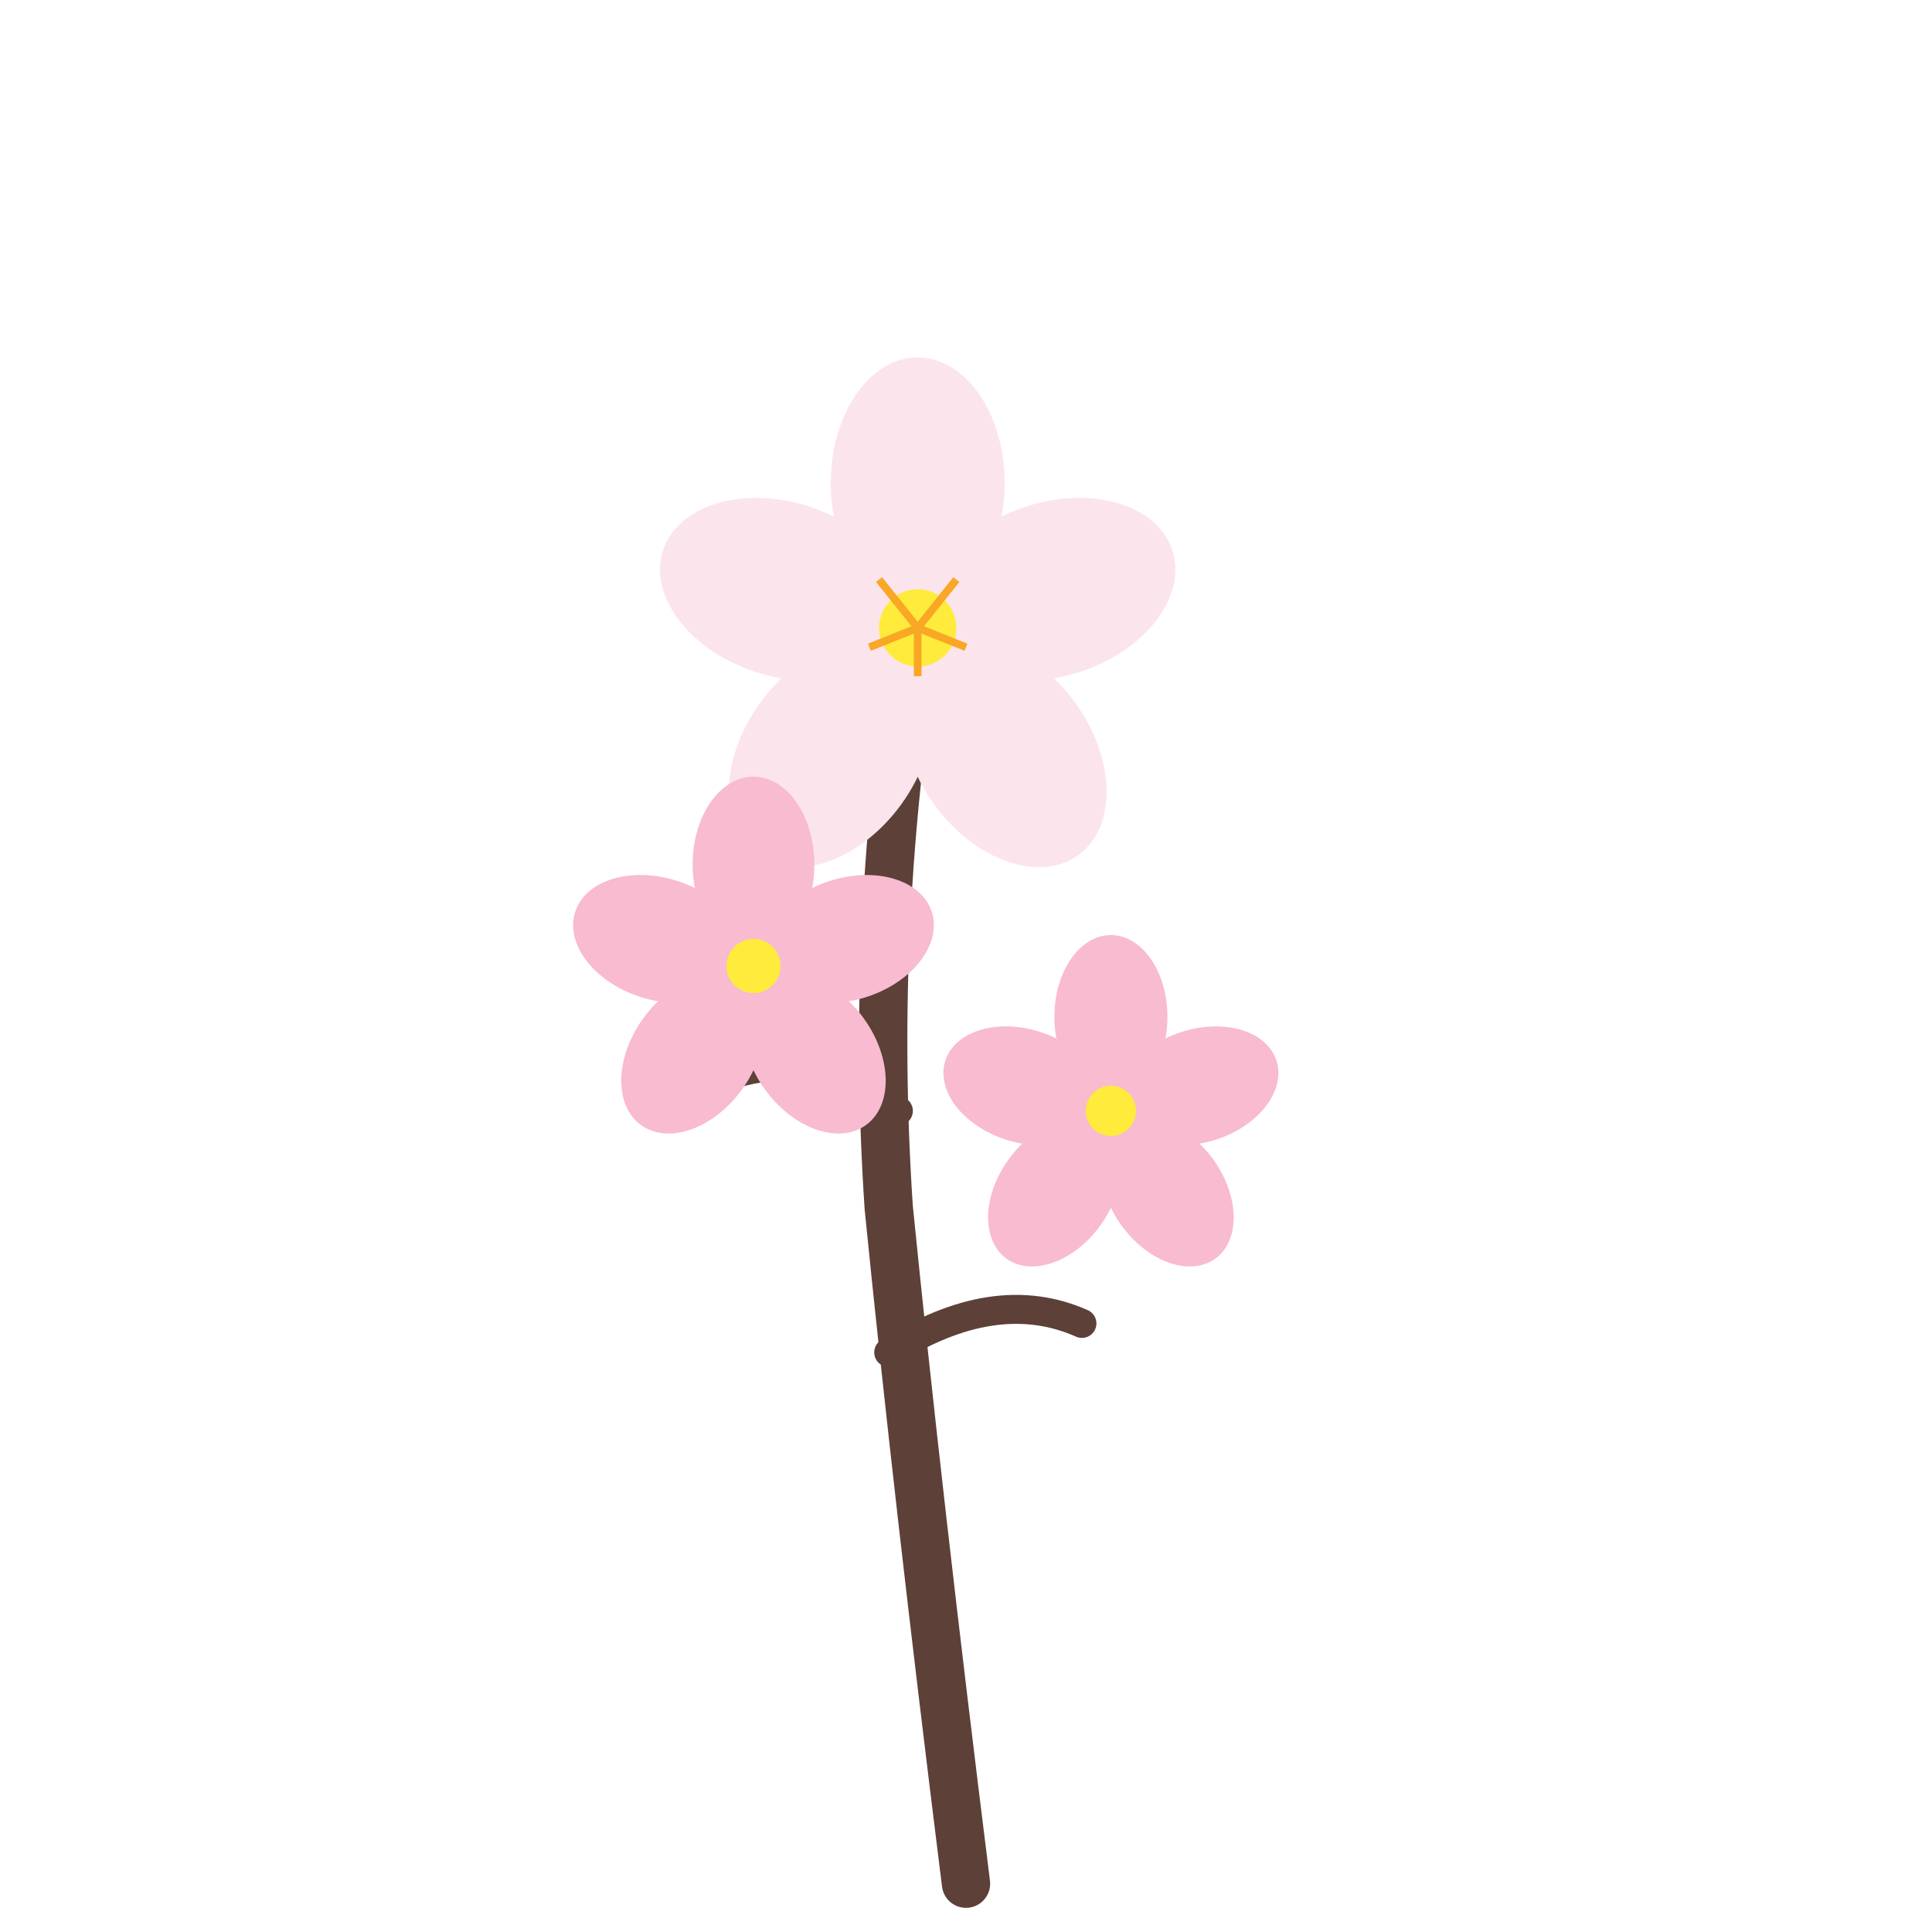
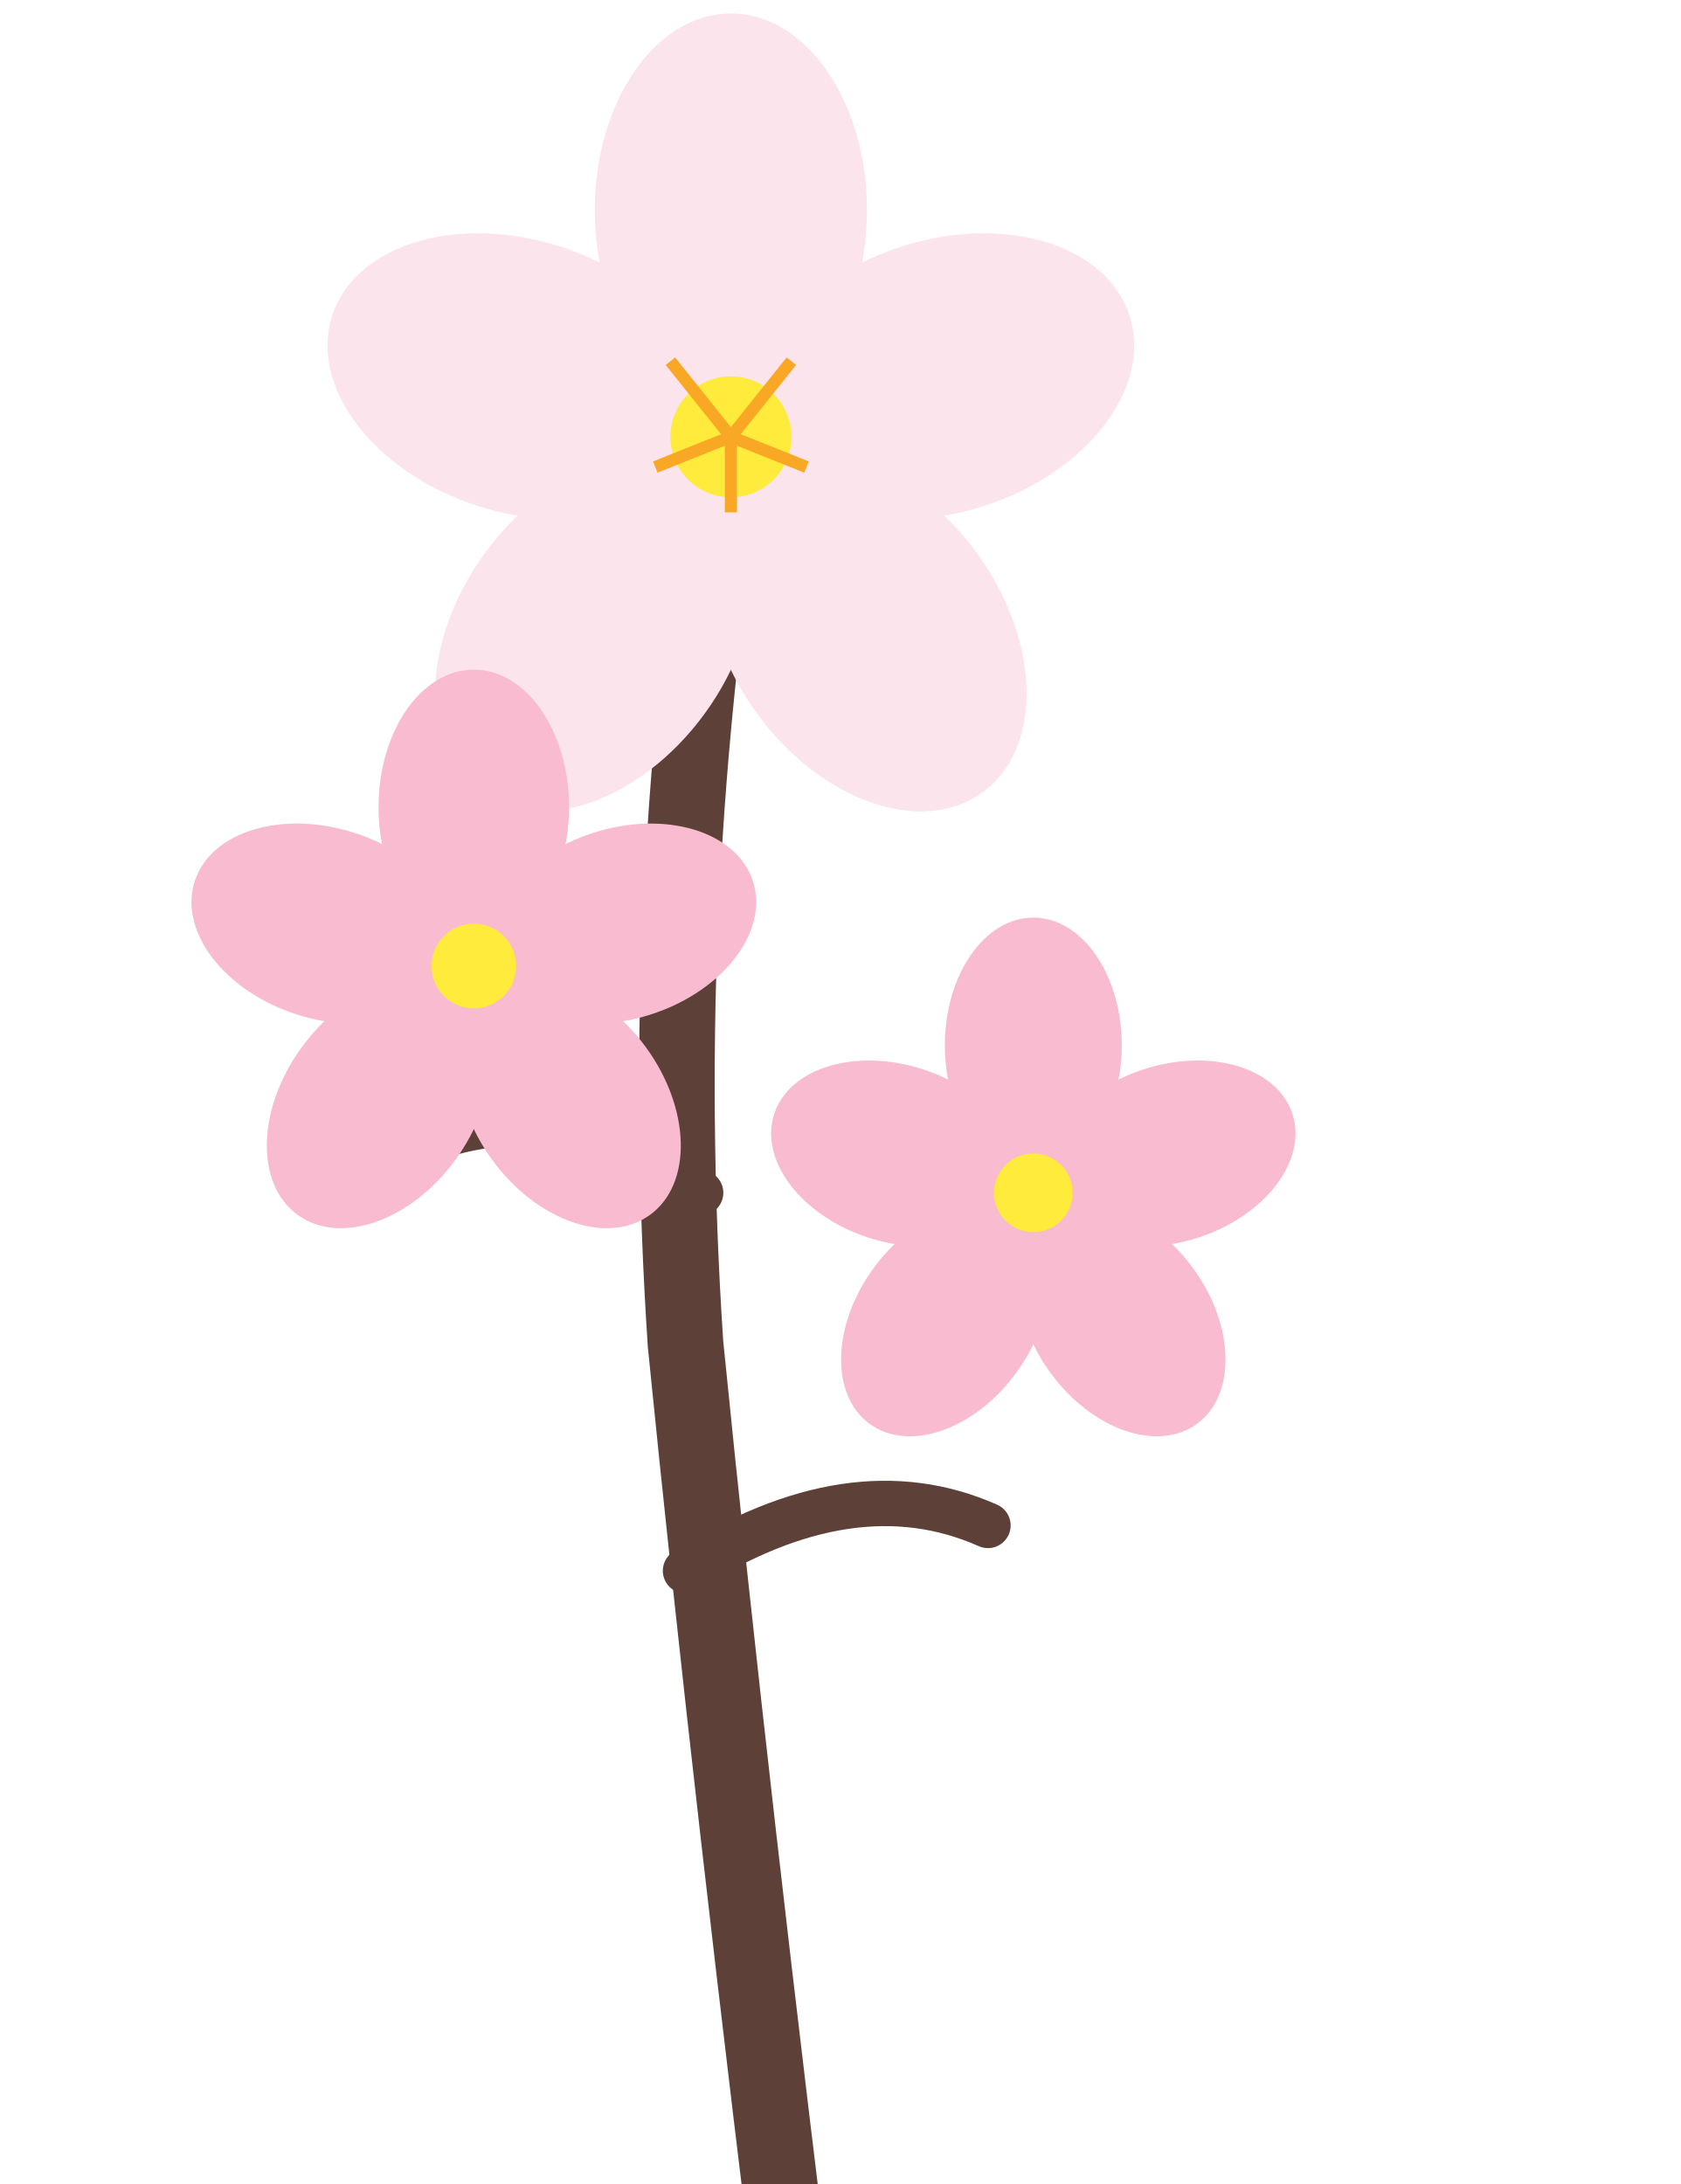
- <svg xmlns="http://www.w3.org/2000/svg" width="200" height="200" viewBox="0 0 200 200">
-   <g transform="translate(100, 65)">
+ <svg xmlns="http://www.w3.org/2000/svg" width="200" height="260" viewBox="0 0 200 260">
+   <g transform="translate(96, 52) scale(1.8 1.8)">
    <path d="M 0 130 Q -5 90 -8 60 Q -10 30 -5 0" stroke="#5d4037" stroke-width="5" fill="none" stroke-linecap="round" />
    <path d="M -7 50 Q -18 42 -28 48" stroke="#5d4037" stroke-width="3" fill="none" stroke-linecap="round" />
    <path d="M -8 75 Q 3 68 12 72" stroke="#5d4037" stroke-width="3" fill="none" stroke-linecap="round" />
    <g transform="translate(-5, 0)">
      <ellipse cx="0" cy="-15" rx="9" ry="13" fill="#fce4ec" />
      <ellipse cx="14" cy="-4" rx="9" ry="13" fill="#fce4ec" transform="rotate(72 14 -4)" />
      <ellipse cx="9" cy="13" rx="9" ry="13" fill="#fce4ec" transform="rotate(144 9 13)" />
      <ellipse cx="-9" cy="13" rx="9" ry="13" fill="#fce4ec" transform="rotate(-144 -9 13)" />
      <ellipse cx="-14" cy="-4" rx="9" ry="13" fill="#fce4ec" transform="rotate(-72 -14 -4)" />
      <circle cx="0" cy="0" r="4" fill="#ffeb3b" />
      <line x1="0" y1="0" x2="4" y2="-5" stroke="#f9a825" stroke-width="0.8" />
      <line x1="0" y1="0" x2="-4" y2="-5" stroke="#f9a825" stroke-width="0.8" />
      <line x1="0" y1="0" x2="5" y2="2" stroke="#f9a825" stroke-width="0.8" />
      <line x1="0" y1="0" x2="-5" y2="2" stroke="#f9a825" stroke-width="0.8" />
      <line x1="0" y1="0" x2="0" y2="5" stroke="#f9a825" stroke-width="0.8" />
    </g>
    <g transform="translate(-22, 35) scale(0.7)">
      <ellipse cx="0" cy="-15" rx="9" ry="13" fill="#f8bbd0" />
      <ellipse cx="14" cy="-4" rx="9" ry="13" fill="#f8bbd0" transform="rotate(72 14 -4)" />
      <ellipse cx="9" cy="13" rx="9" ry="13" fill="#f8bbd0" transform="rotate(144 9 13)" />
      <ellipse cx="-9" cy="13" rx="9" ry="13" fill="#f8bbd0" transform="rotate(-144 -9 13)" />
      <ellipse cx="-14" cy="-4" rx="9" ry="13" fill="#f8bbd0" transform="rotate(-72 -14 -4)" />
      <circle cx="0" cy="0" r="4" fill="#ffeb3b" />
    </g>
    <g transform="translate(15, 50) scale(0.65)">
      <ellipse cx="0" cy="-15" rx="9" ry="13" fill="#f8bbd0" />
      <ellipse cx="14" cy="-4" rx="9" ry="13" fill="#f8bbd0" transform="rotate(72 14 -4)" />
      <ellipse cx="9" cy="13" rx="9" ry="13" fill="#f8bbd0" transform="rotate(144 9 13)" />
      <ellipse cx="-9" cy="13" rx="9" ry="13" fill="#f8bbd0" transform="rotate(-144 -9 13)" />
      <ellipse cx="-14" cy="-4" rx="9" ry="13" fill="#f8bbd0" transform="rotate(-72 -14 -4)" />
      <circle cx="0" cy="0" r="4" fill="#ffeb3b" />
    </g>
  </g>
</svg>
